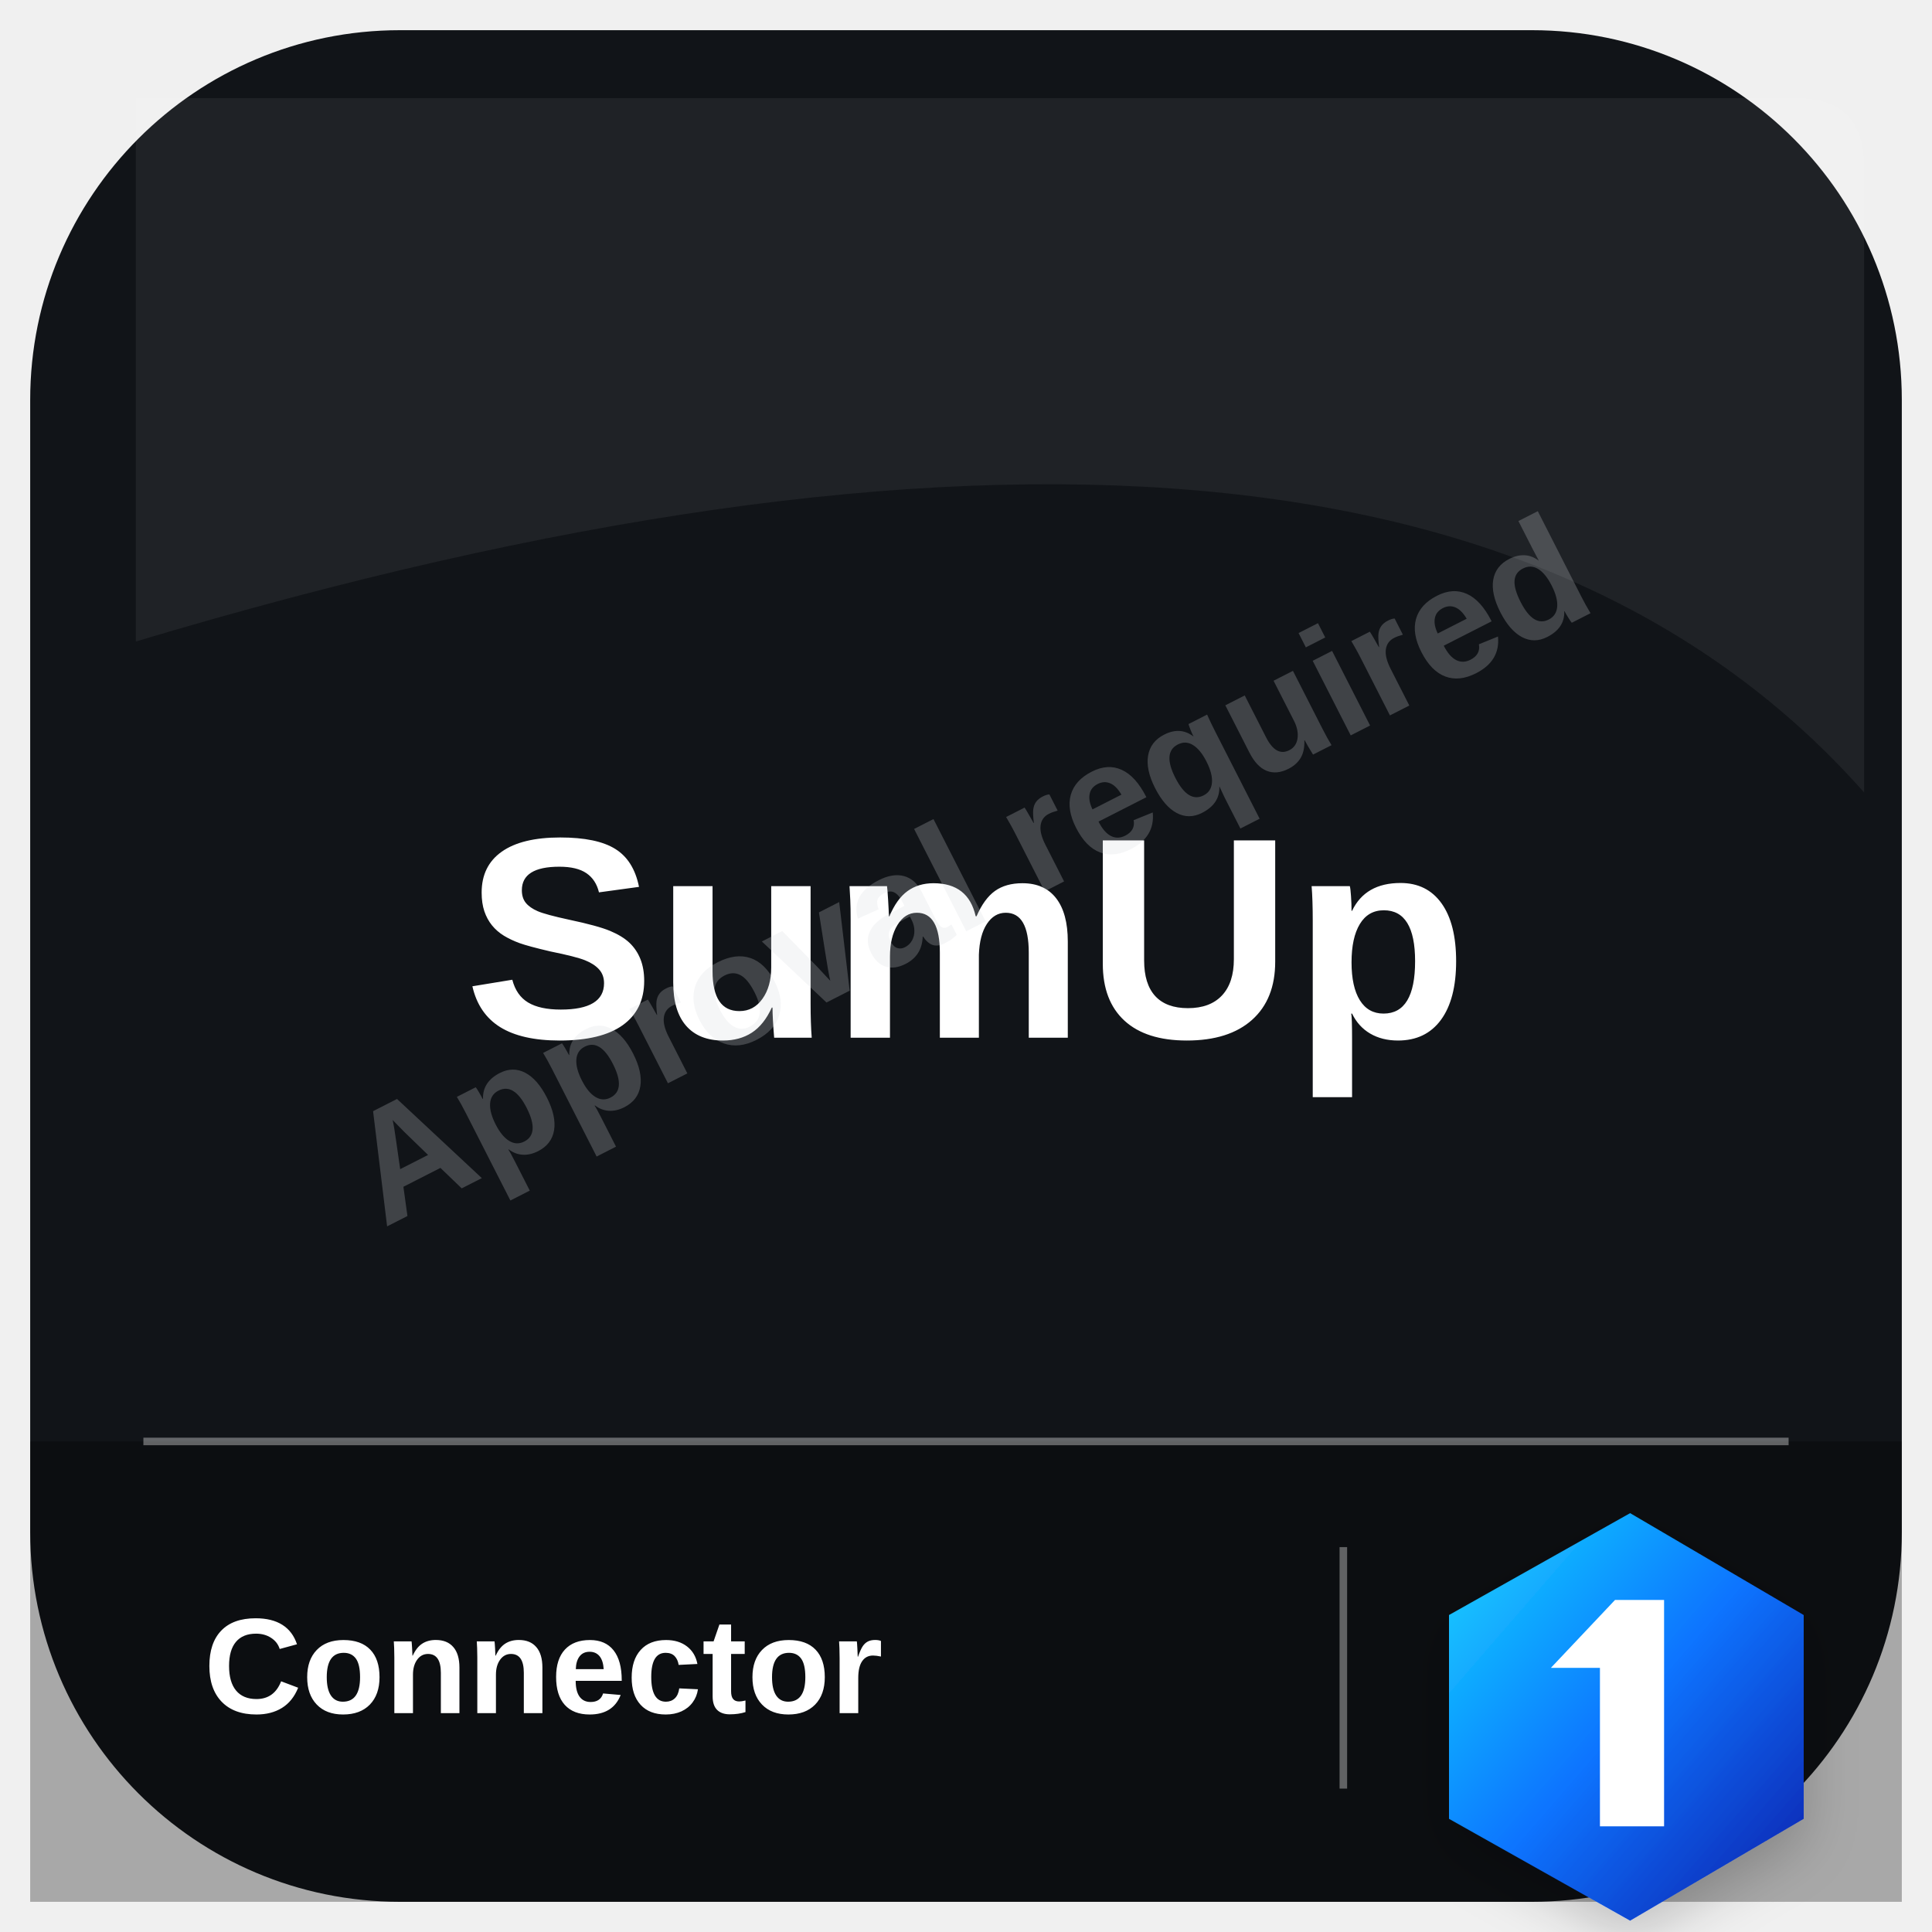
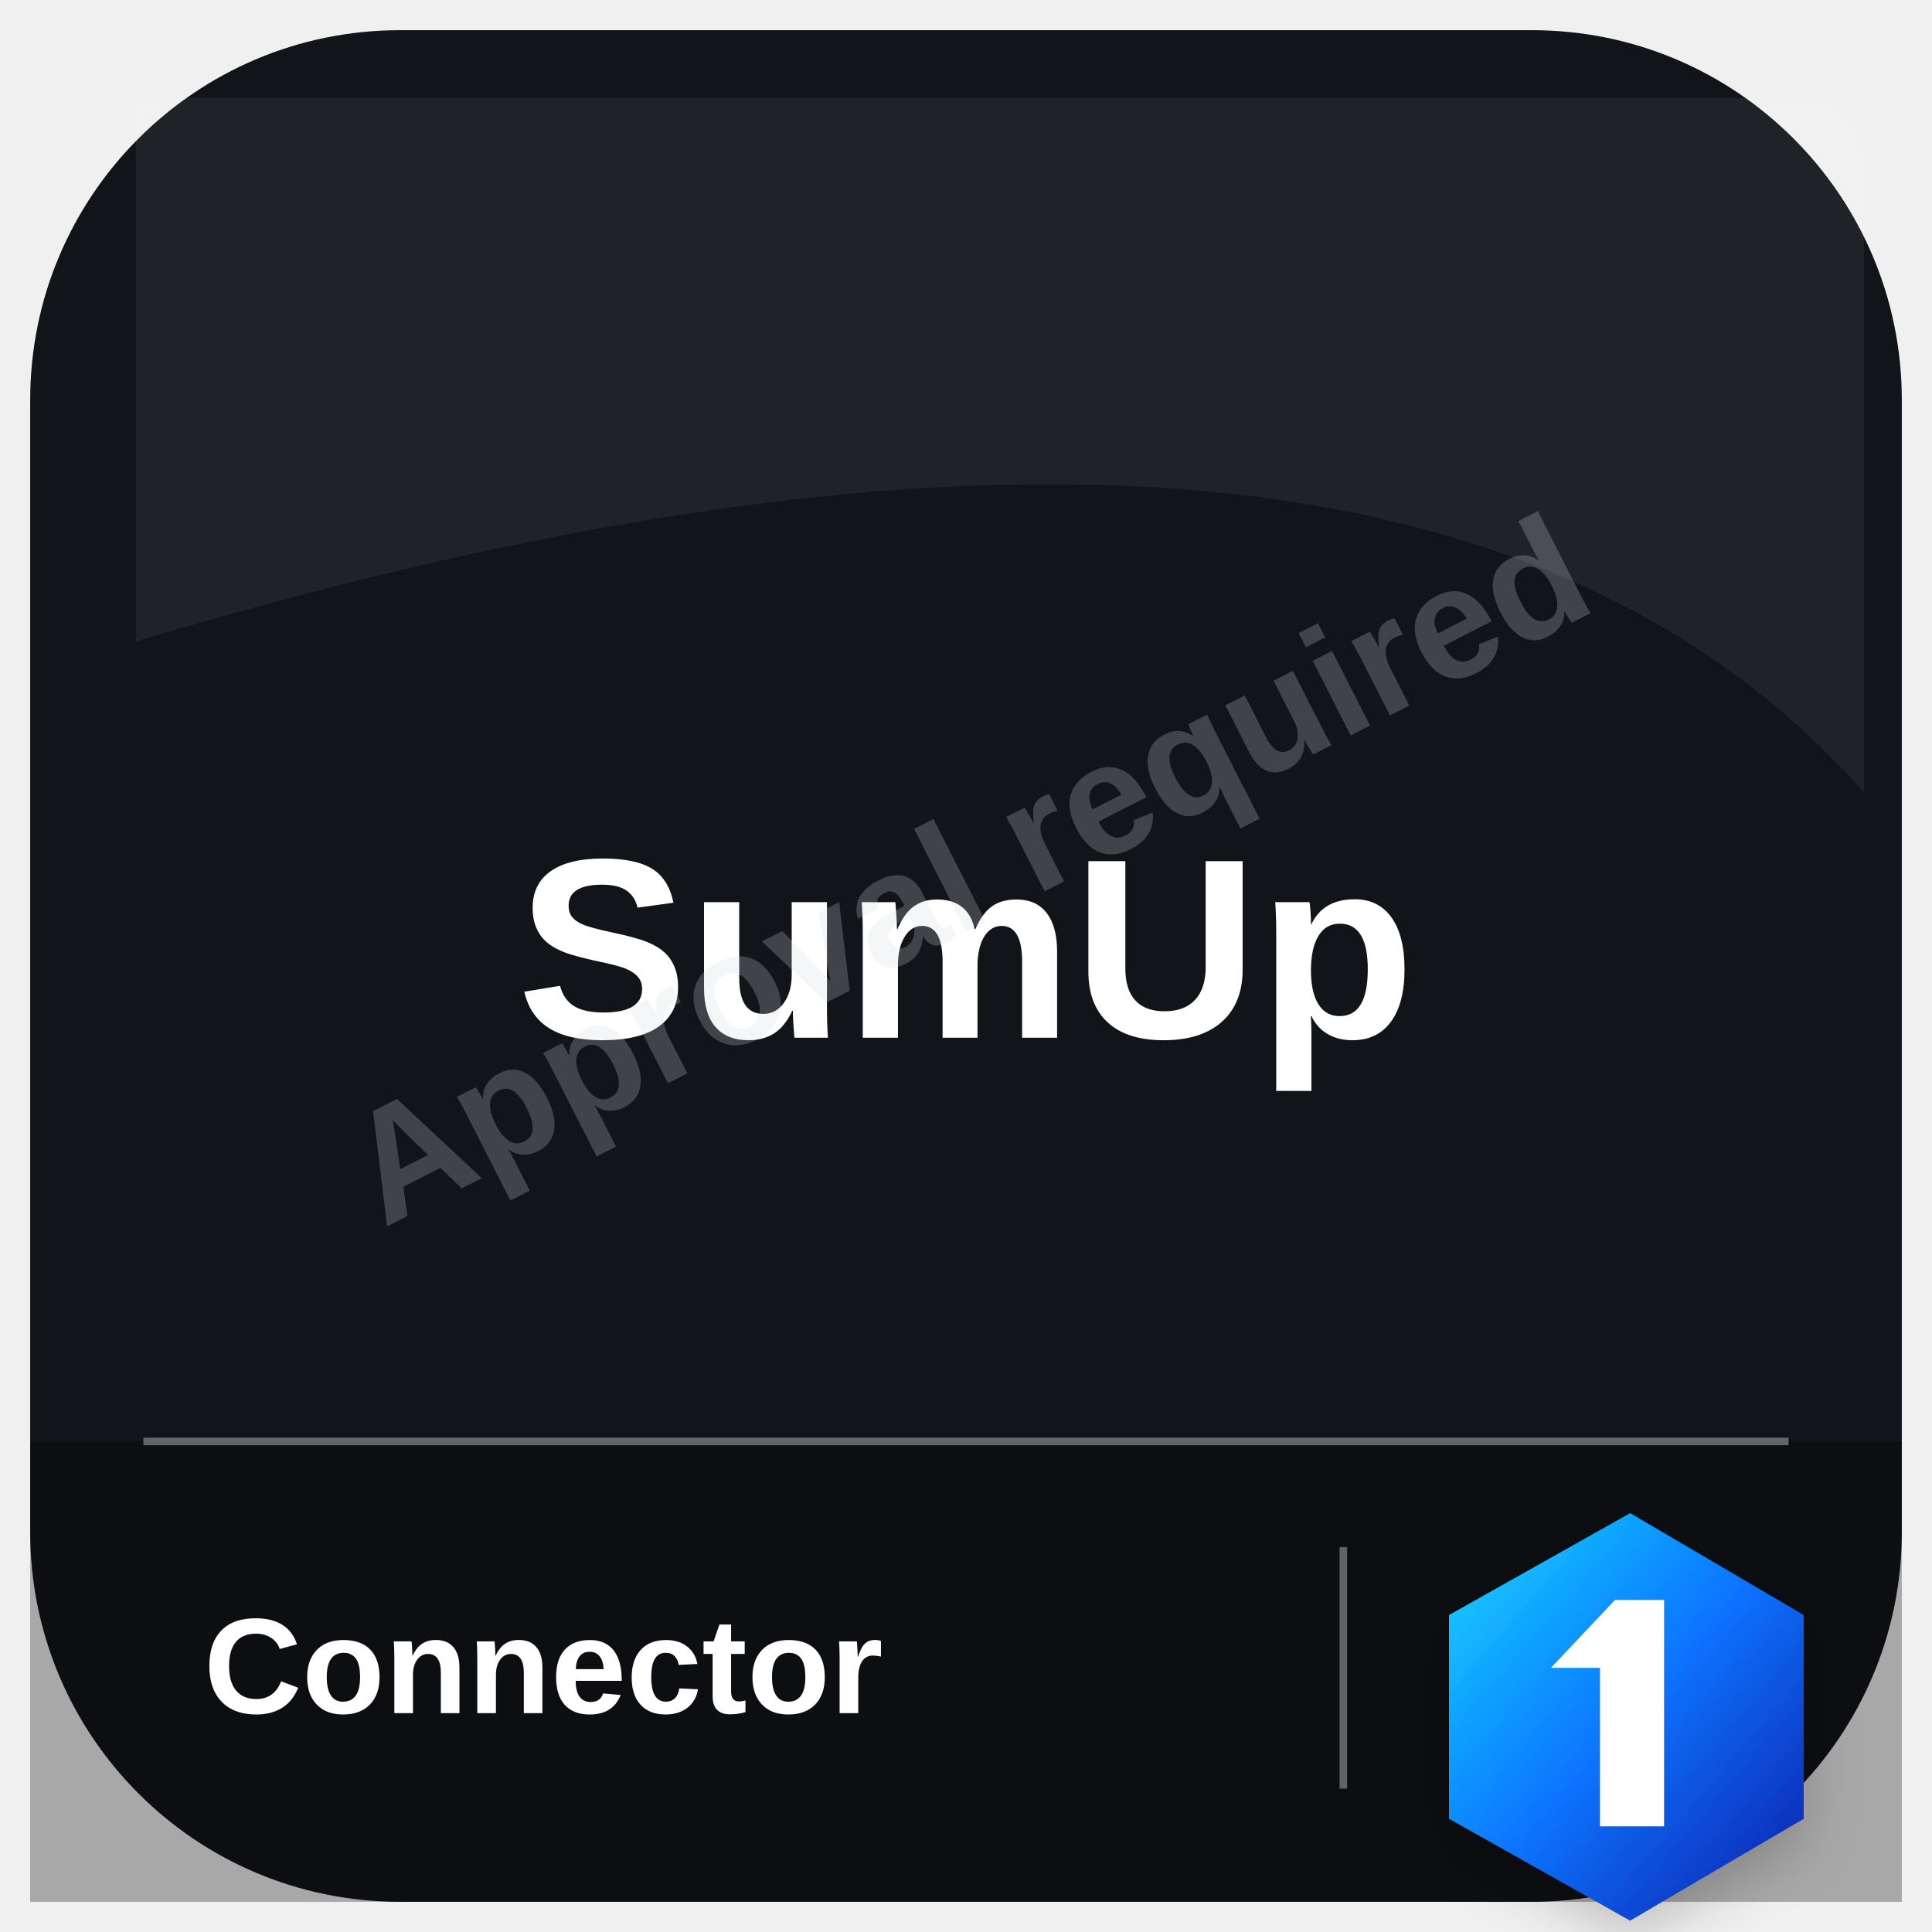
<svg xmlns="http://www.w3.org/2000/svg" viewBox="0 0 512 512" role="img" aria-label="SumUp connector">
  <defs>
    <linearGradient id="one" x1="0" y1="0" x2="1" y2="1">
      <stop stop-color="#19d8ff" />
      <stop offset=".5" stop-color="#0874ff" />
      <stop offset="1" stop-color="#071ca8" />
    </linearGradient>
    <filter id="s" x="-30%" y="-30%" width="160%" height="160%">
      <feDropShadow dx="0" dy="5" stdDeviation="7" flood-opacity=".20" />
    </filter>
  </defs>
  <rect x="8" y="8" width="496" height="496" rx="98" fill="#111418" />
  <path d="M36 26 H476 Q494 26 494 44 V210 Q370 70 36 170Z" fill="#fff" opacity=".06" />
-   <text x="256" y="275" text-anchor="middle" font-family="Arial,sans-serif" font-size="76" font-weight="800" fill="#FFFFFF">SumUp</text>
+   <text x="256" y="275" text-anchor="middle" font-family="Arial,sans-serif" font-size="68" font-weight="800" fill="#FFFFFF">SumUp</text>
  <g transform="rotate(-27 256 230)" opacity=".24">
    <text x="256" y="245" text-anchor="middle" font-family="Arial,sans-serif" font-size="42" font-weight="700" fill="#D6D9DE">Approval required</text>
  </g>
-   <rect x="8" y="382" width="496" height="122" fill="#000000" opacity="0.30" />
+   <rect x="8" y="382" width="496" height="122" fill="#000000" opacity=".30" />
  <line x1="38" y1="382" x2="474" y2="382" stroke="#FFFFFF" opacity=".35" stroke-width="2" />
  <text x="54" y="454" font-family="Arial,sans-serif" font-size="36" font-weight="700" fill="#FFFFFF">Connector</text>
  <line x1="356" y1="410" x2="356" y2="474" stroke="#FFFFFF" opacity=".35" stroke-width="2" />
  <g transform="translate(384 401)" filter="url(#s)">
    <path d="M48 0 94 27v54L48 108 0 81V27Z" fill="url(#one)" />
    <path d="M44 23 27 41h13v42h17V23Z" fill="#fff" />
  </g>
</svg>
